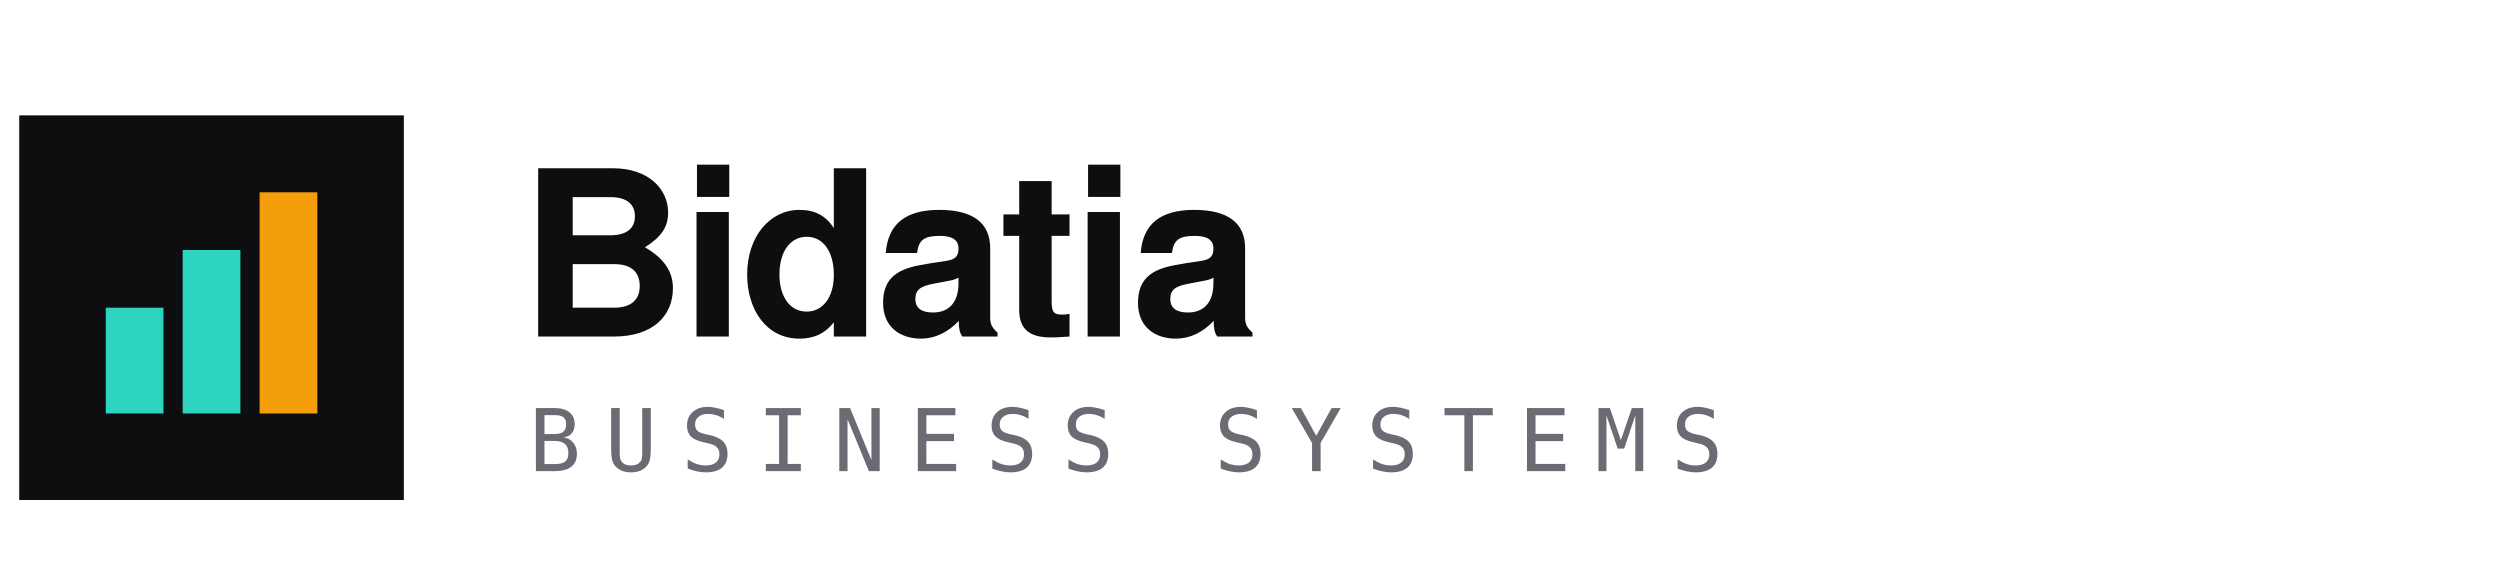
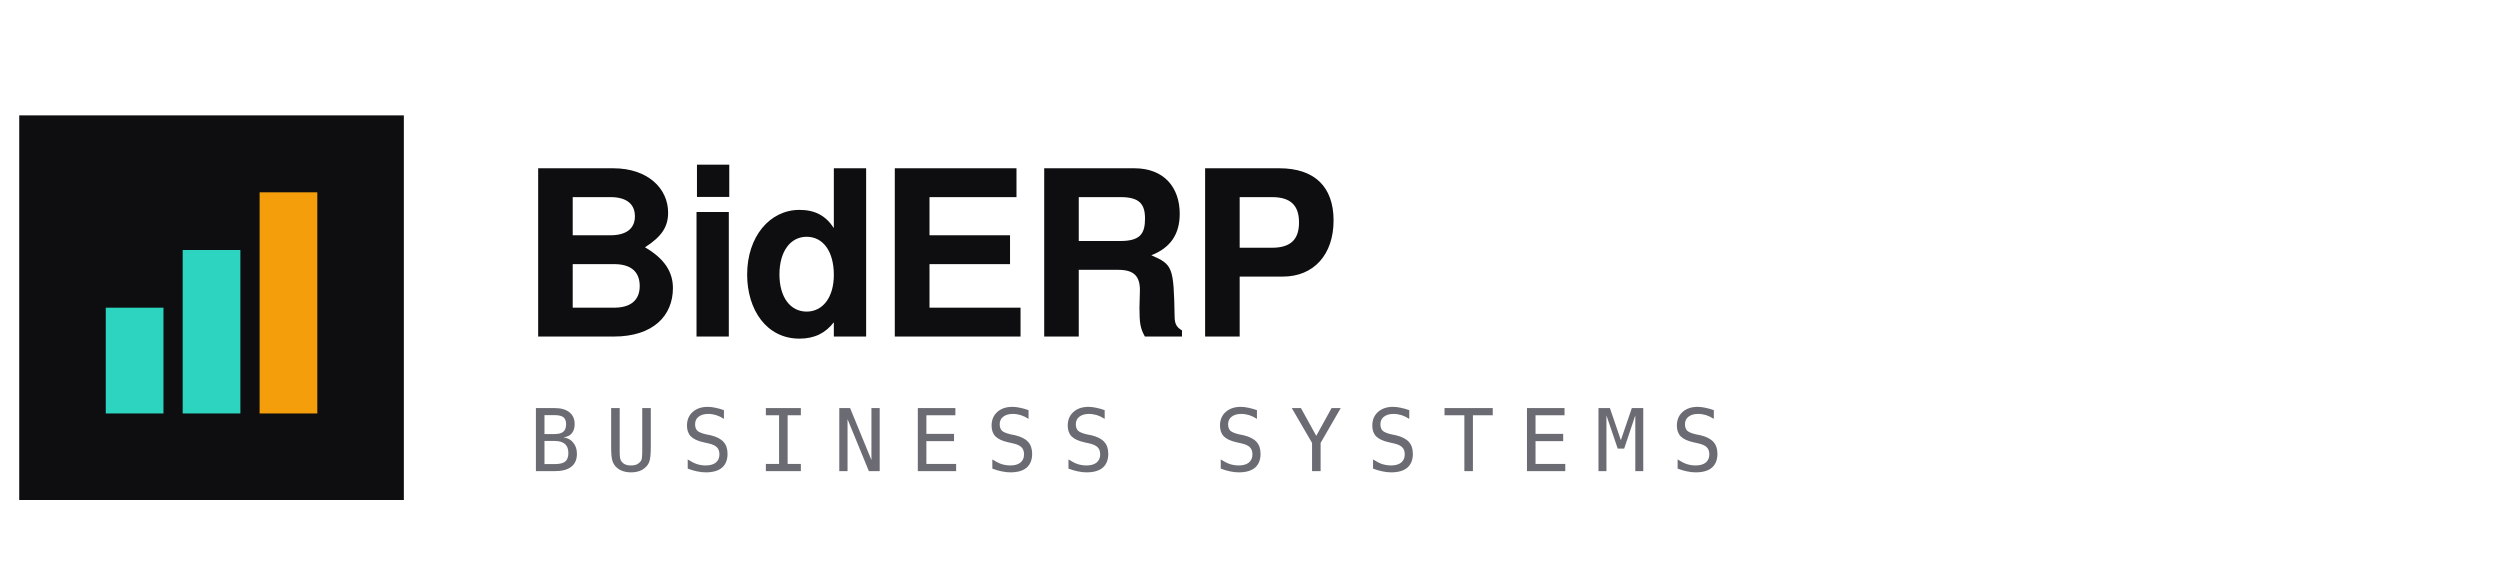
- <svg xmlns="http://www.w3.org/2000/svg" width="260" height="60" viewBox="0 0 260 60" fill="none" role="img" aria-label="Bidatia Business Systems">
+ <svg xmlns="http://www.w3.org/2000/svg" width="260" height="60" viewBox="0 0 260 60" fill="none" role="img" aria-label="BidERP Business Systems">
  <rect x="2" y="12" width="40" height="40" fill="#0E0E11" />
  <rect x="11" y="32" width="6" height="11" fill="#2dd4bf" />
  <rect x="19" y="26" width="6" height="17" fill="#2dd4bf" />
  <rect x="27" y="20" width="6" height="23" fill="#f59e0b" />
-   <text x="54" y="35" font-family="'Bricolage Grotesque','Helvetica Neue',sans-serif" font-size="24" font-weight="700" fill="#0E0E11" letter-spacing="-0.5">Bidatia</text>
+   <text x="54" y="35" font-family="'Bricolage Grotesque','Helvetica Neue',sans-serif" font-size="24" font-weight="700" fill="#0E0E11" letter-spacing="-0.5">BidERP</text>
  <text x="55" y="49" font-family="'IBM Plex Mono',monospace" font-size="9" letter-spacing="2.5" fill="#6b6b73">BUSINESS SYSTEMS</text>
</svg>
